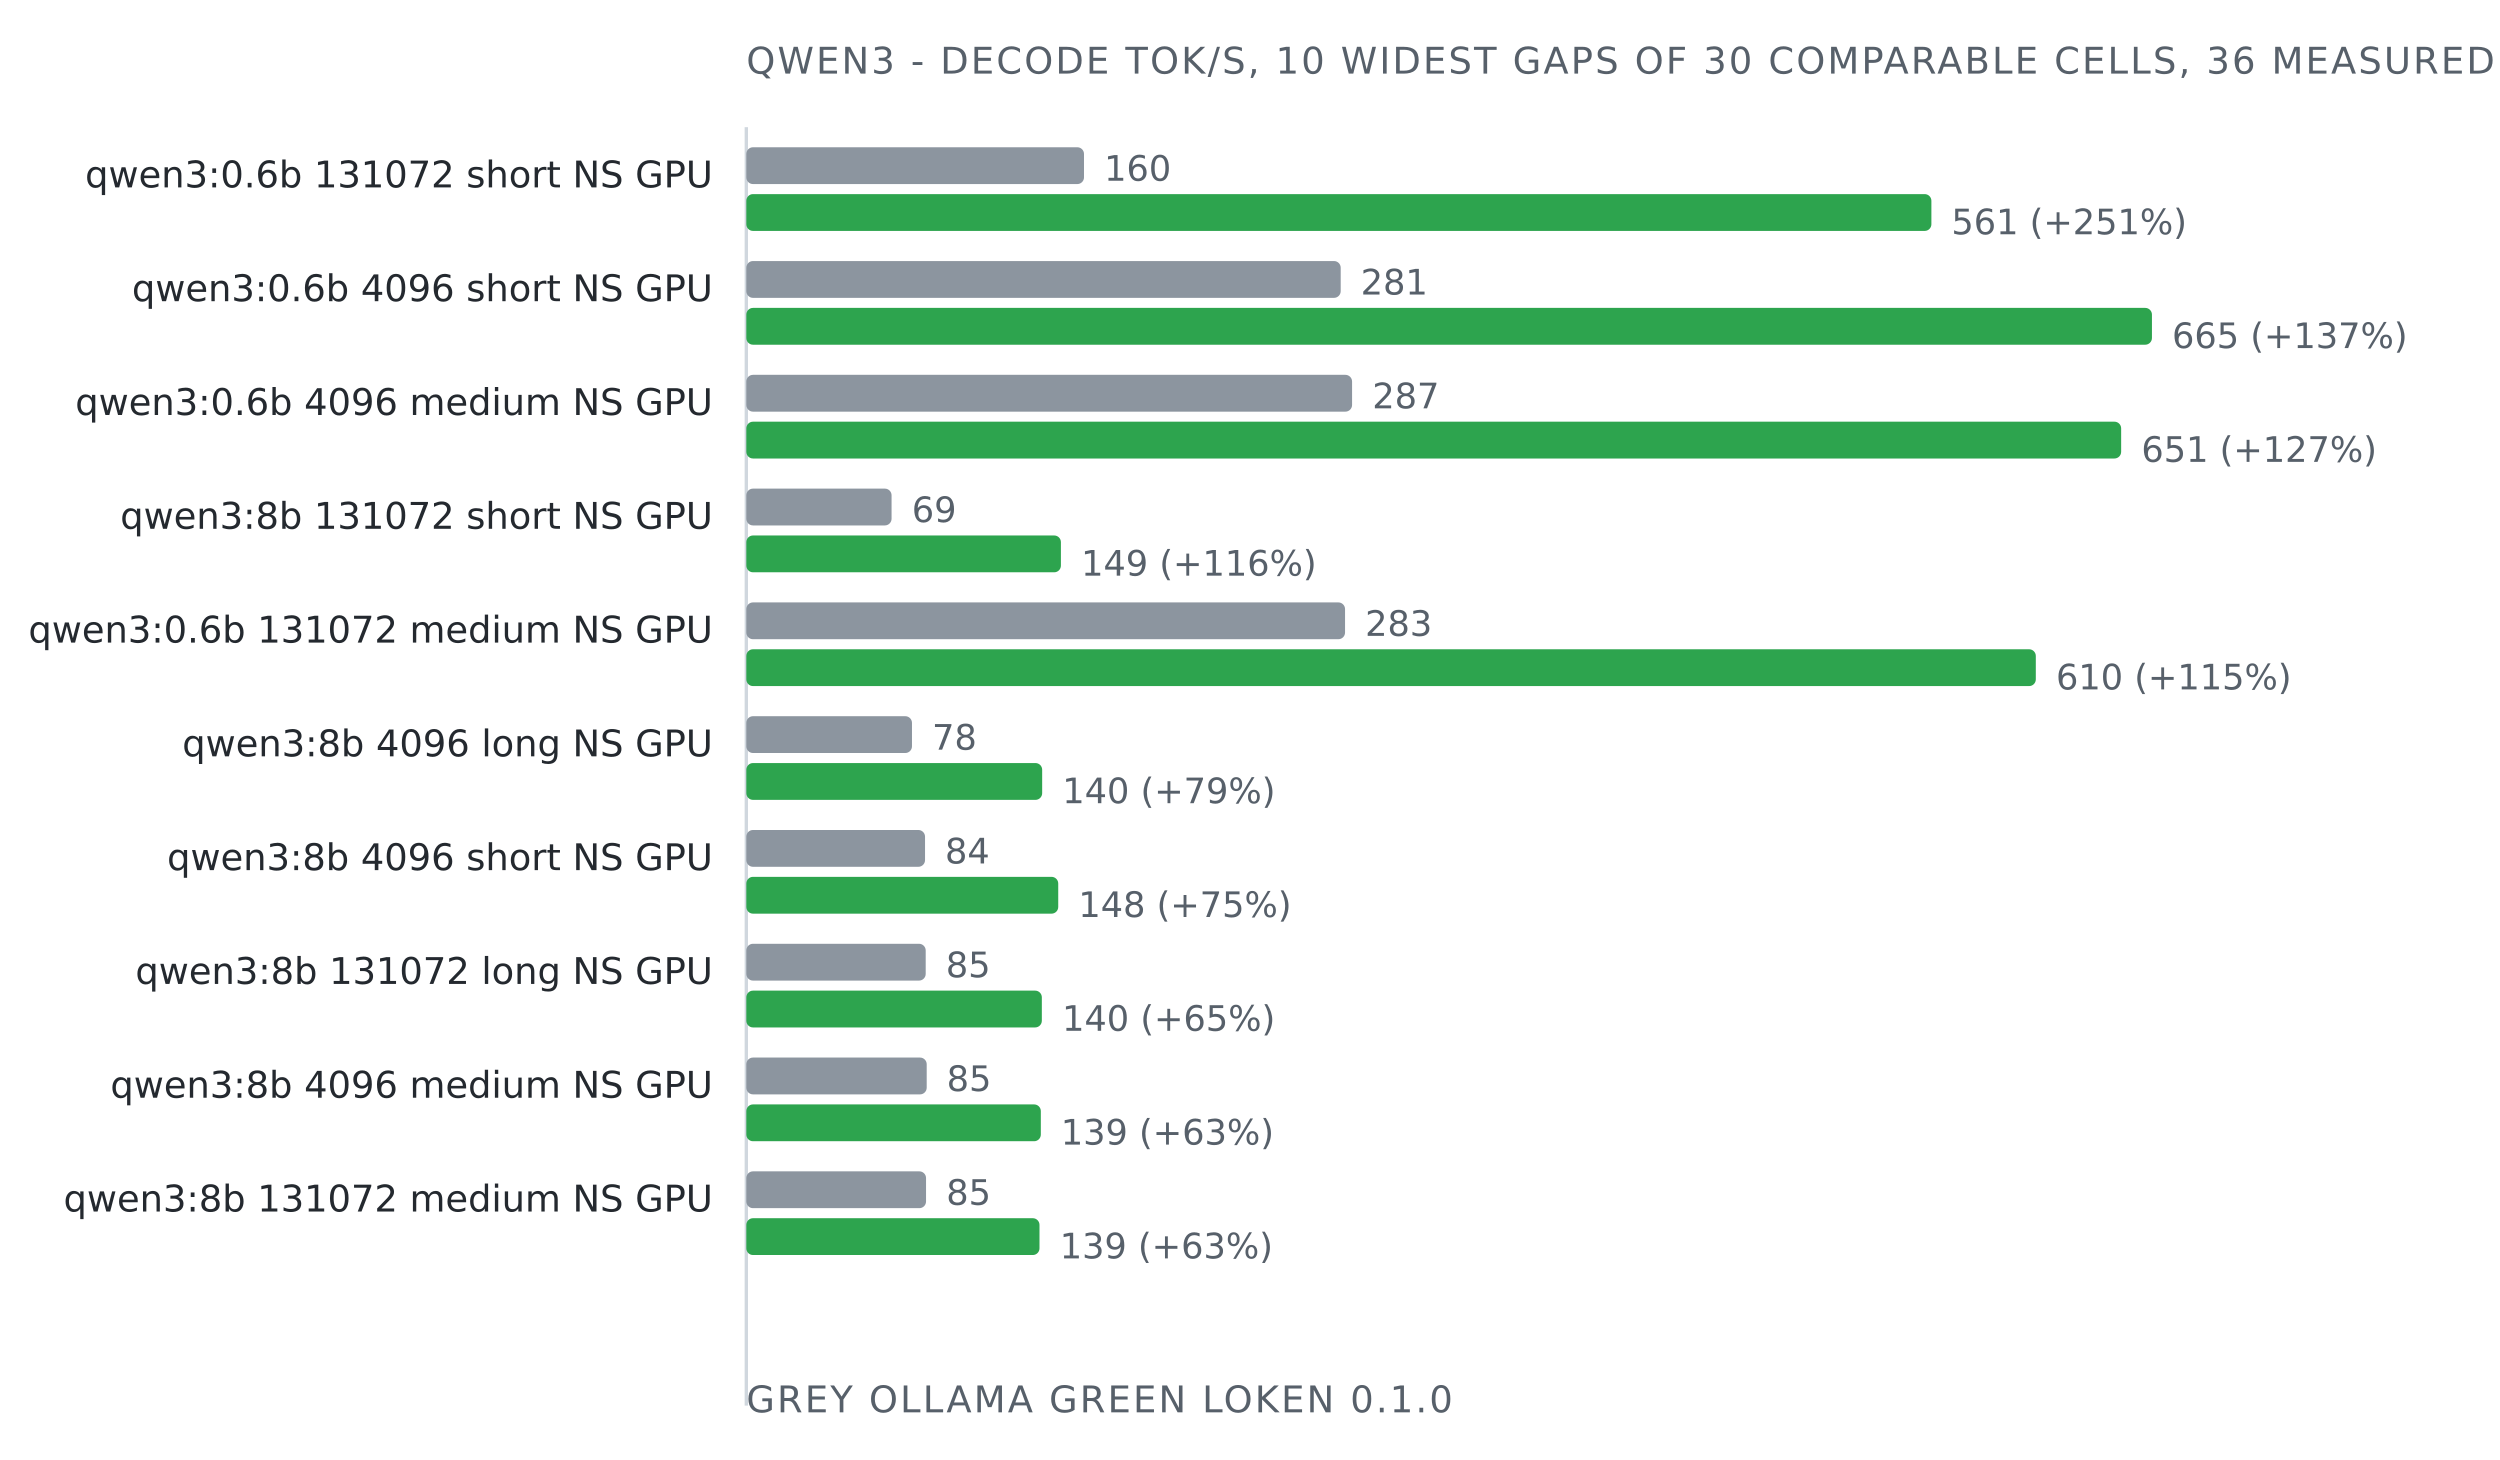
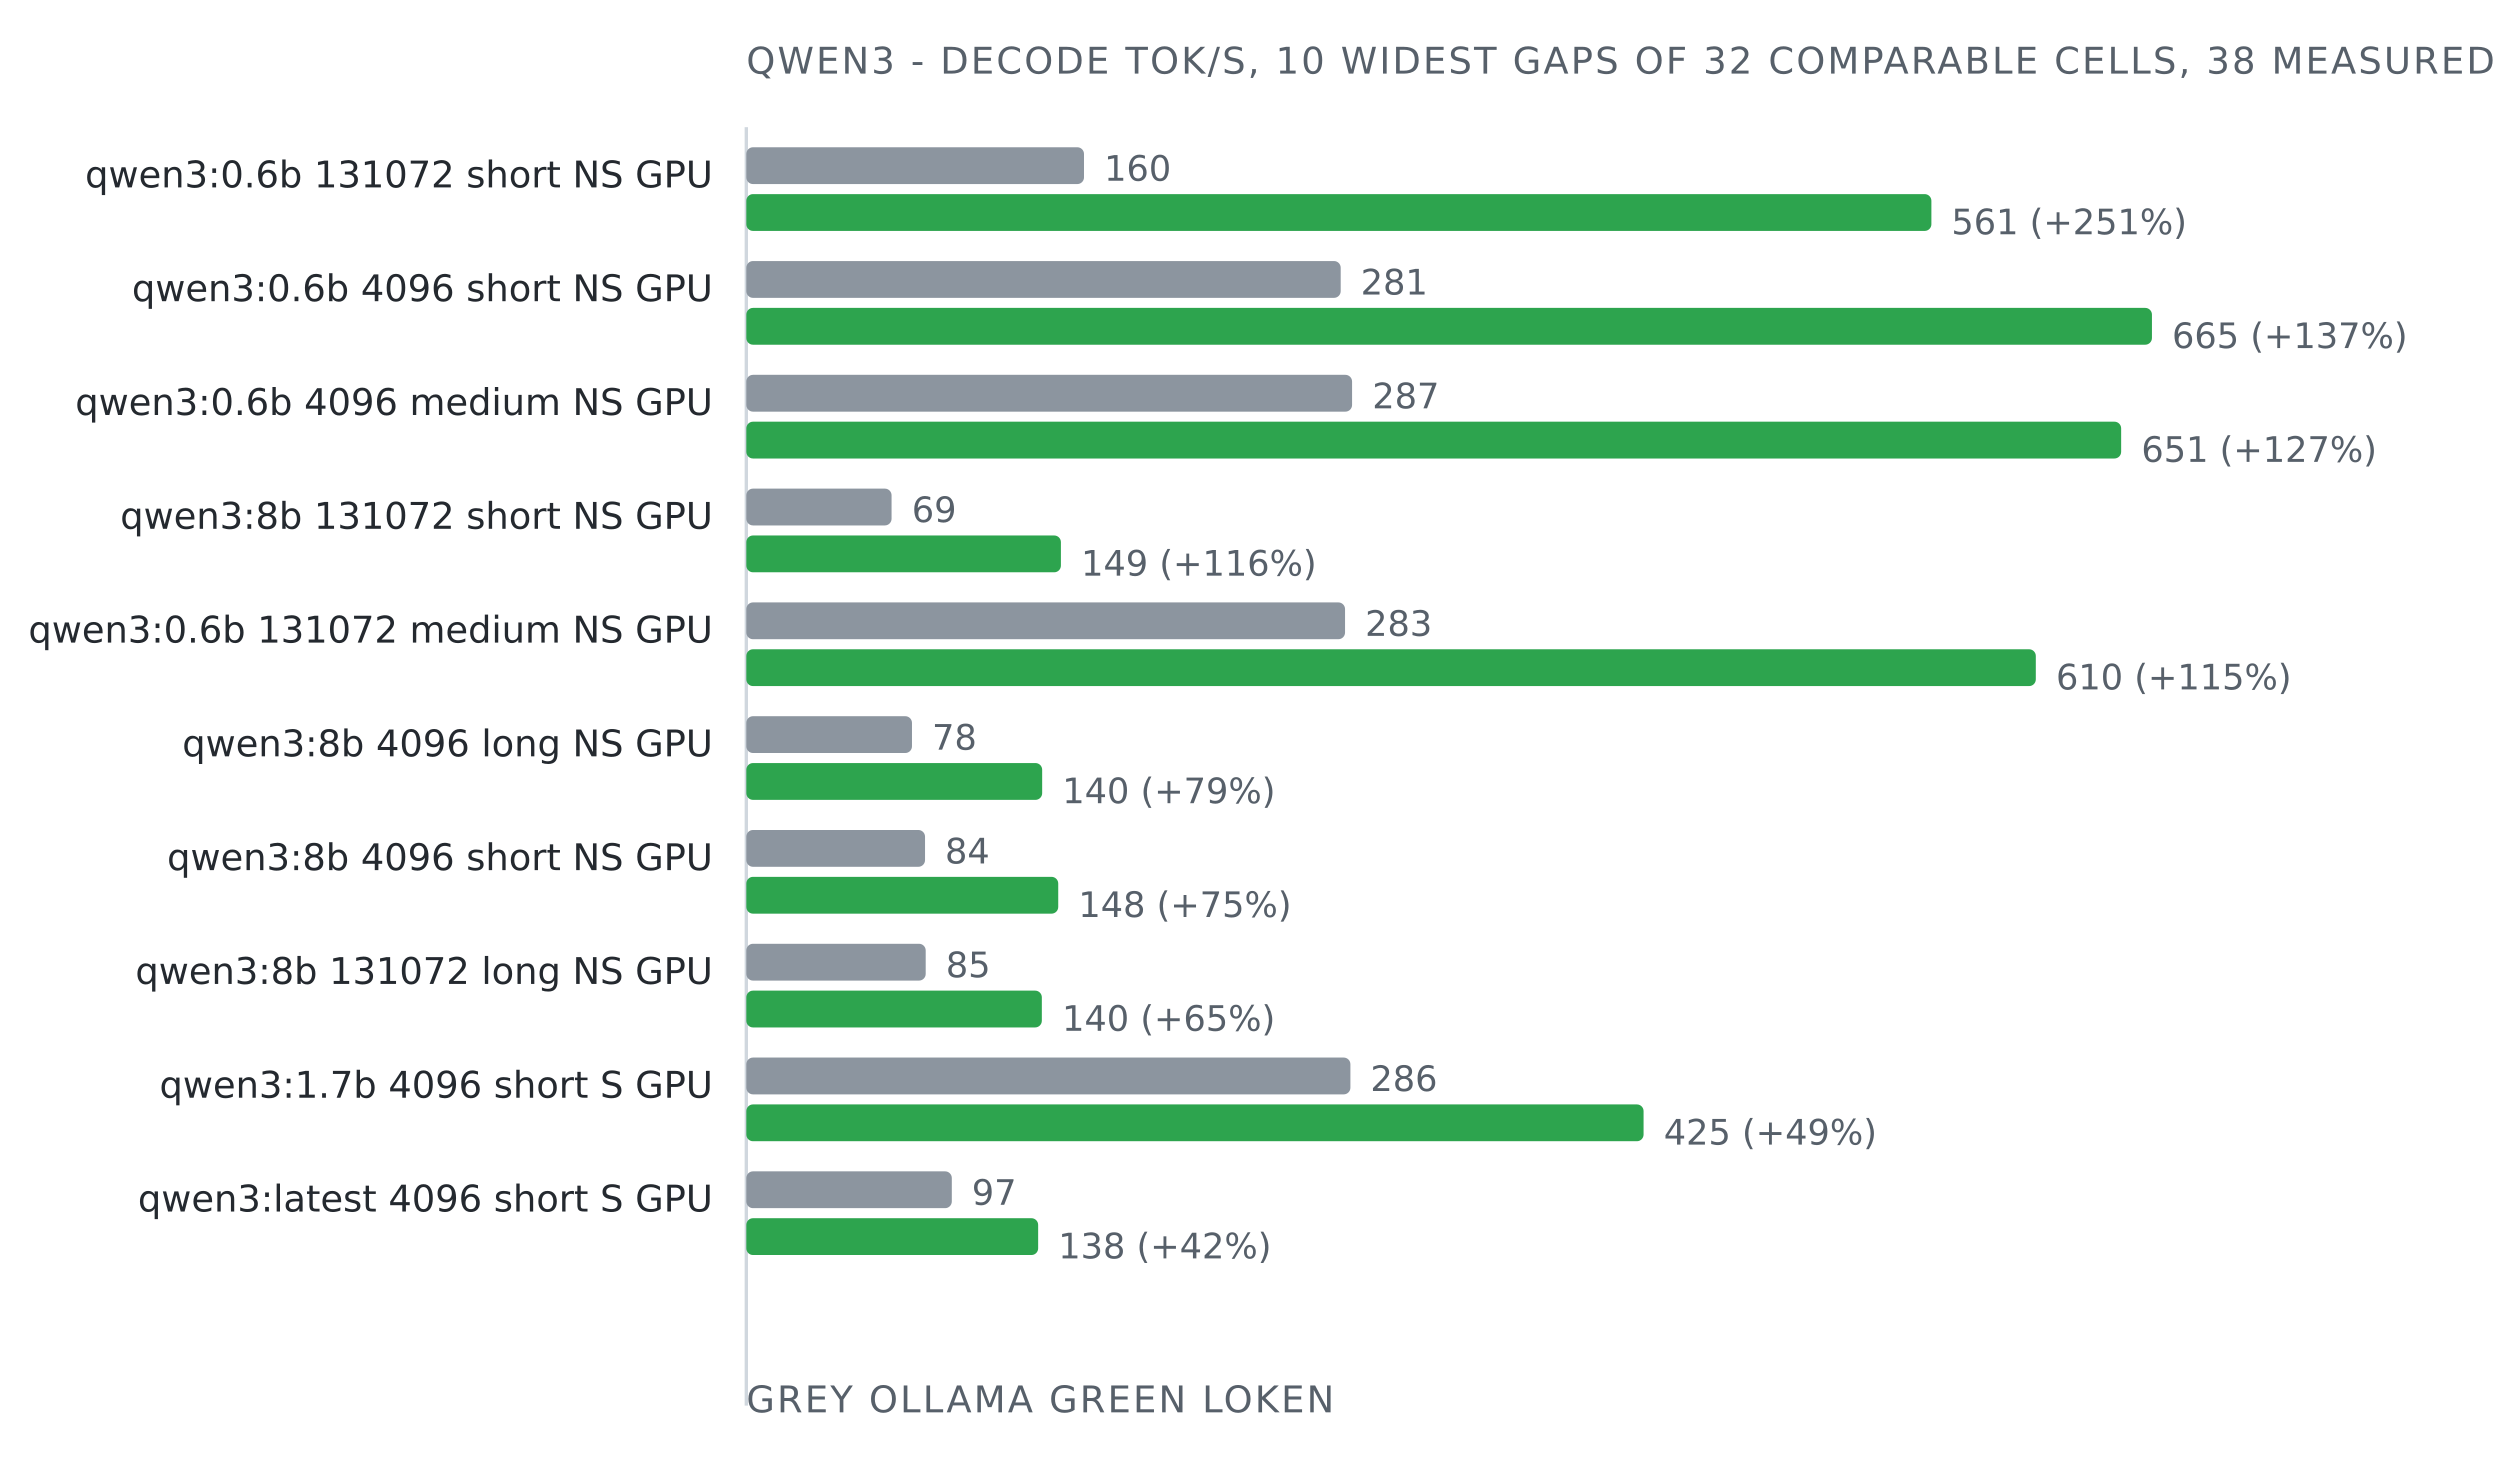
<svg xmlns="http://www.w3.org/2000/svg" width="747" height="436" viewBox="0 0 747 436" font-family="DejaVu Sans, Liberation Sans, Helvetica, Arial, sans-serif">
  <style>.t{fill:#57606a;font-size:10.5px}.m{fill:#24292f;font-size:11px}.h{fill:#57606a;font-size:11px;letter-spacing:.06em}.o{fill:#8c959f}.l{fill:#2da44e}.ax{stroke:#d0d7de;stroke-width:1}@media (prefers-color-scheme:dark){.t,.h{fill:#8b949e}.m{fill:#e6edf3}.o{fill:#6e7681}.l{fill:#3fb950}.ax{stroke:#30363d}}</style>
-   <text class="h" x="223" y="22">QWEN3 - DECODE TOK/S, 10 WIDEST GAPS OF 30 COMPARABLE CELLS, 36 MEASURED</text>
+   <text class="h" x="223" y="22">QWEN3 - DECODE TOK/S, 10 WIDEST GAPS OF 32 COMPARABLE CELLS, 38 MEASURED</text>
  <line class="ax" x1="223" y1="38" x2="223" y2="420" />
  <text class="m" x="213" y="56" text-anchor="end">qwen3:0.6b 131072 short NS GPU</text>
  <rect class="o" x="223" y="44" width="100.9" height="11" rx="2" />
  <rect class="l" x="223" y="58" width="354.1" height="11" rx="2" />
  <text class="t" x="329.911" y="54">160</text>
  <text class="t" x="583.073" y="70">561  (+251%)</text>
  <text class="m" x="213" y="90" text-anchor="end">qwen3:0.6b 4096 short NS GPU</text>
  <rect class="o" x="223" y="78" width="177.6" height="11" rx="2" />
  <rect class="l" x="223" y="92" width="420.0" height="11" rx="2" />
  <text class="t" x="406.573" y="88">281</text>
  <text class="t" x="649.0" y="104">665  (+137%)</text>
  <text class="m" x="213" y="124" text-anchor="end">qwen3:0.6b 4096 medium NS GPU</text>
  <rect class="o" x="223" y="112" width="181.0" height="11" rx="2" />
  <rect class="l" x="223" y="126" width="410.8" height="11" rx="2" />
  <text class="t" x="410.046" y="122">287</text>
  <text class="t" x="639.843" y="138">651  (+127%)</text>
  <text class="m" x="213" y="158" text-anchor="end">qwen3:8b 131072 short NS GPU</text>
  <rect class="o" x="223" y="146" width="43.4" height="11" rx="2" />
  <rect class="l" x="223" y="160" width="94.0" height="11" rx="2" />
  <text class="t" x="272.446" y="156">69</text>
  <text class="t" x="323.028" y="172">149  (+116%)</text>
  <text class="m" x="213" y="192" text-anchor="end">qwen3:0.6b 131072 medium NS GPU</text>
  <rect class="o" x="223" y="180" width="178.9" height="11" rx="2" />
  <rect class="l" x="223" y="194" width="385.3" height="11" rx="2" />
  <text class="t" x="407.899" y="190">283</text>
  <text class="t" x="614.332" y="206">610  (+115%)</text>
  <text class="m" x="213" y="226" text-anchor="end">qwen3:8b 4096 long NS GPU</text>
  <rect class="o" x="223" y="214" width="49.5" height="11" rx="2" />
  <rect class="l" x="223" y="228" width="88.4" height="11" rx="2" />
  <text class="t" x="278.508" y="224">78</text>
  <text class="t" x="317.408" y="240">140  (+79%)</text>
  <text class="m" x="213" y="260" text-anchor="end">qwen3:8b 4096 short NS GPU</text>
  <rect class="o" x="223" y="248" width="53.4" height="11" rx="2" />
  <rect class="l" x="223" y="262" width="93.2" height="11" rx="2" />
  <text class="t" x="282.36" y="258">84</text>
  <text class="t" x="322.207" y="274">148  (+75%)</text>
  <text class="m" x="213" y="294" text-anchor="end">qwen3:8b 131072 long NS GPU</text>
  <rect class="o" x="223" y="282" width="53.6" height="11" rx="2" />
  <rect class="l" x="223" y="296" width="88.3" height="11" rx="2" />
  <text class="t" x="282.613" y="292">85</text>
  <text class="t" x="317.345" y="308">140  (+65%)</text>
-   <text class="m" x="213" y="328" text-anchor="end">qwen3:8b 4096 medium NS GPU</text>
-   <rect class="o" x="223" y="316" width="53.9" height="11" rx="2" />
-   <rect class="l" x="223" y="330" width="88.0" height="11" rx="2" />
-   <text class="t" x="282.866" y="326">85</text>
-   <text class="t" x="316.966" y="342">139  (+63%)</text>
-   <text class="m" x="213" y="362" text-anchor="end">qwen3:8b 131072 medium NS GPU</text>
-   <rect class="o" x="223" y="350" width="53.7" height="11" rx="2" />
-   <rect class="l" x="223" y="364" width="87.6" height="11" rx="2" />
-   <text class="t" x="282.739" y="360">85</text>
-   <text class="t" x="316.65" y="376">139  (+63%)</text>
-   <text class="h" x="223" y="422">GREY OLLAMA   GREEN LOKEN 0.1.0</text>
+   <text class="m" x="213" y="328" text-anchor="end">qwen3:1.7b 4096 short S GPU</text>
+   <rect class="o" x="223" y="316" width="180.5" height="11" rx="2" />
+   <rect class="l" x="223" y="330" width="268.1" height="11" rx="2" />
+   <text class="t" x="409.478" y="326">286</text>
+   <text class="t" x="497.128" y="342">425  (+49%)</text>
+   <text class="m" x="213" y="362" text-anchor="end">qwen3:latest 4096 short S GPU</text>
+   <rect class="o" x="223" y="350" width="61.4" height="11" rx="2" />
+   <rect class="l" x="223" y="364" width="87.2" height="11" rx="2" />
+   <text class="t" x="290.38" y="360">97</text>
+   <text class="t" x="316.208" y="376">138  (+42%)</text>
+   <text class="h" x="223" y="422">GREY OLLAMA   GREEN LOKEN</text>
</svg>
